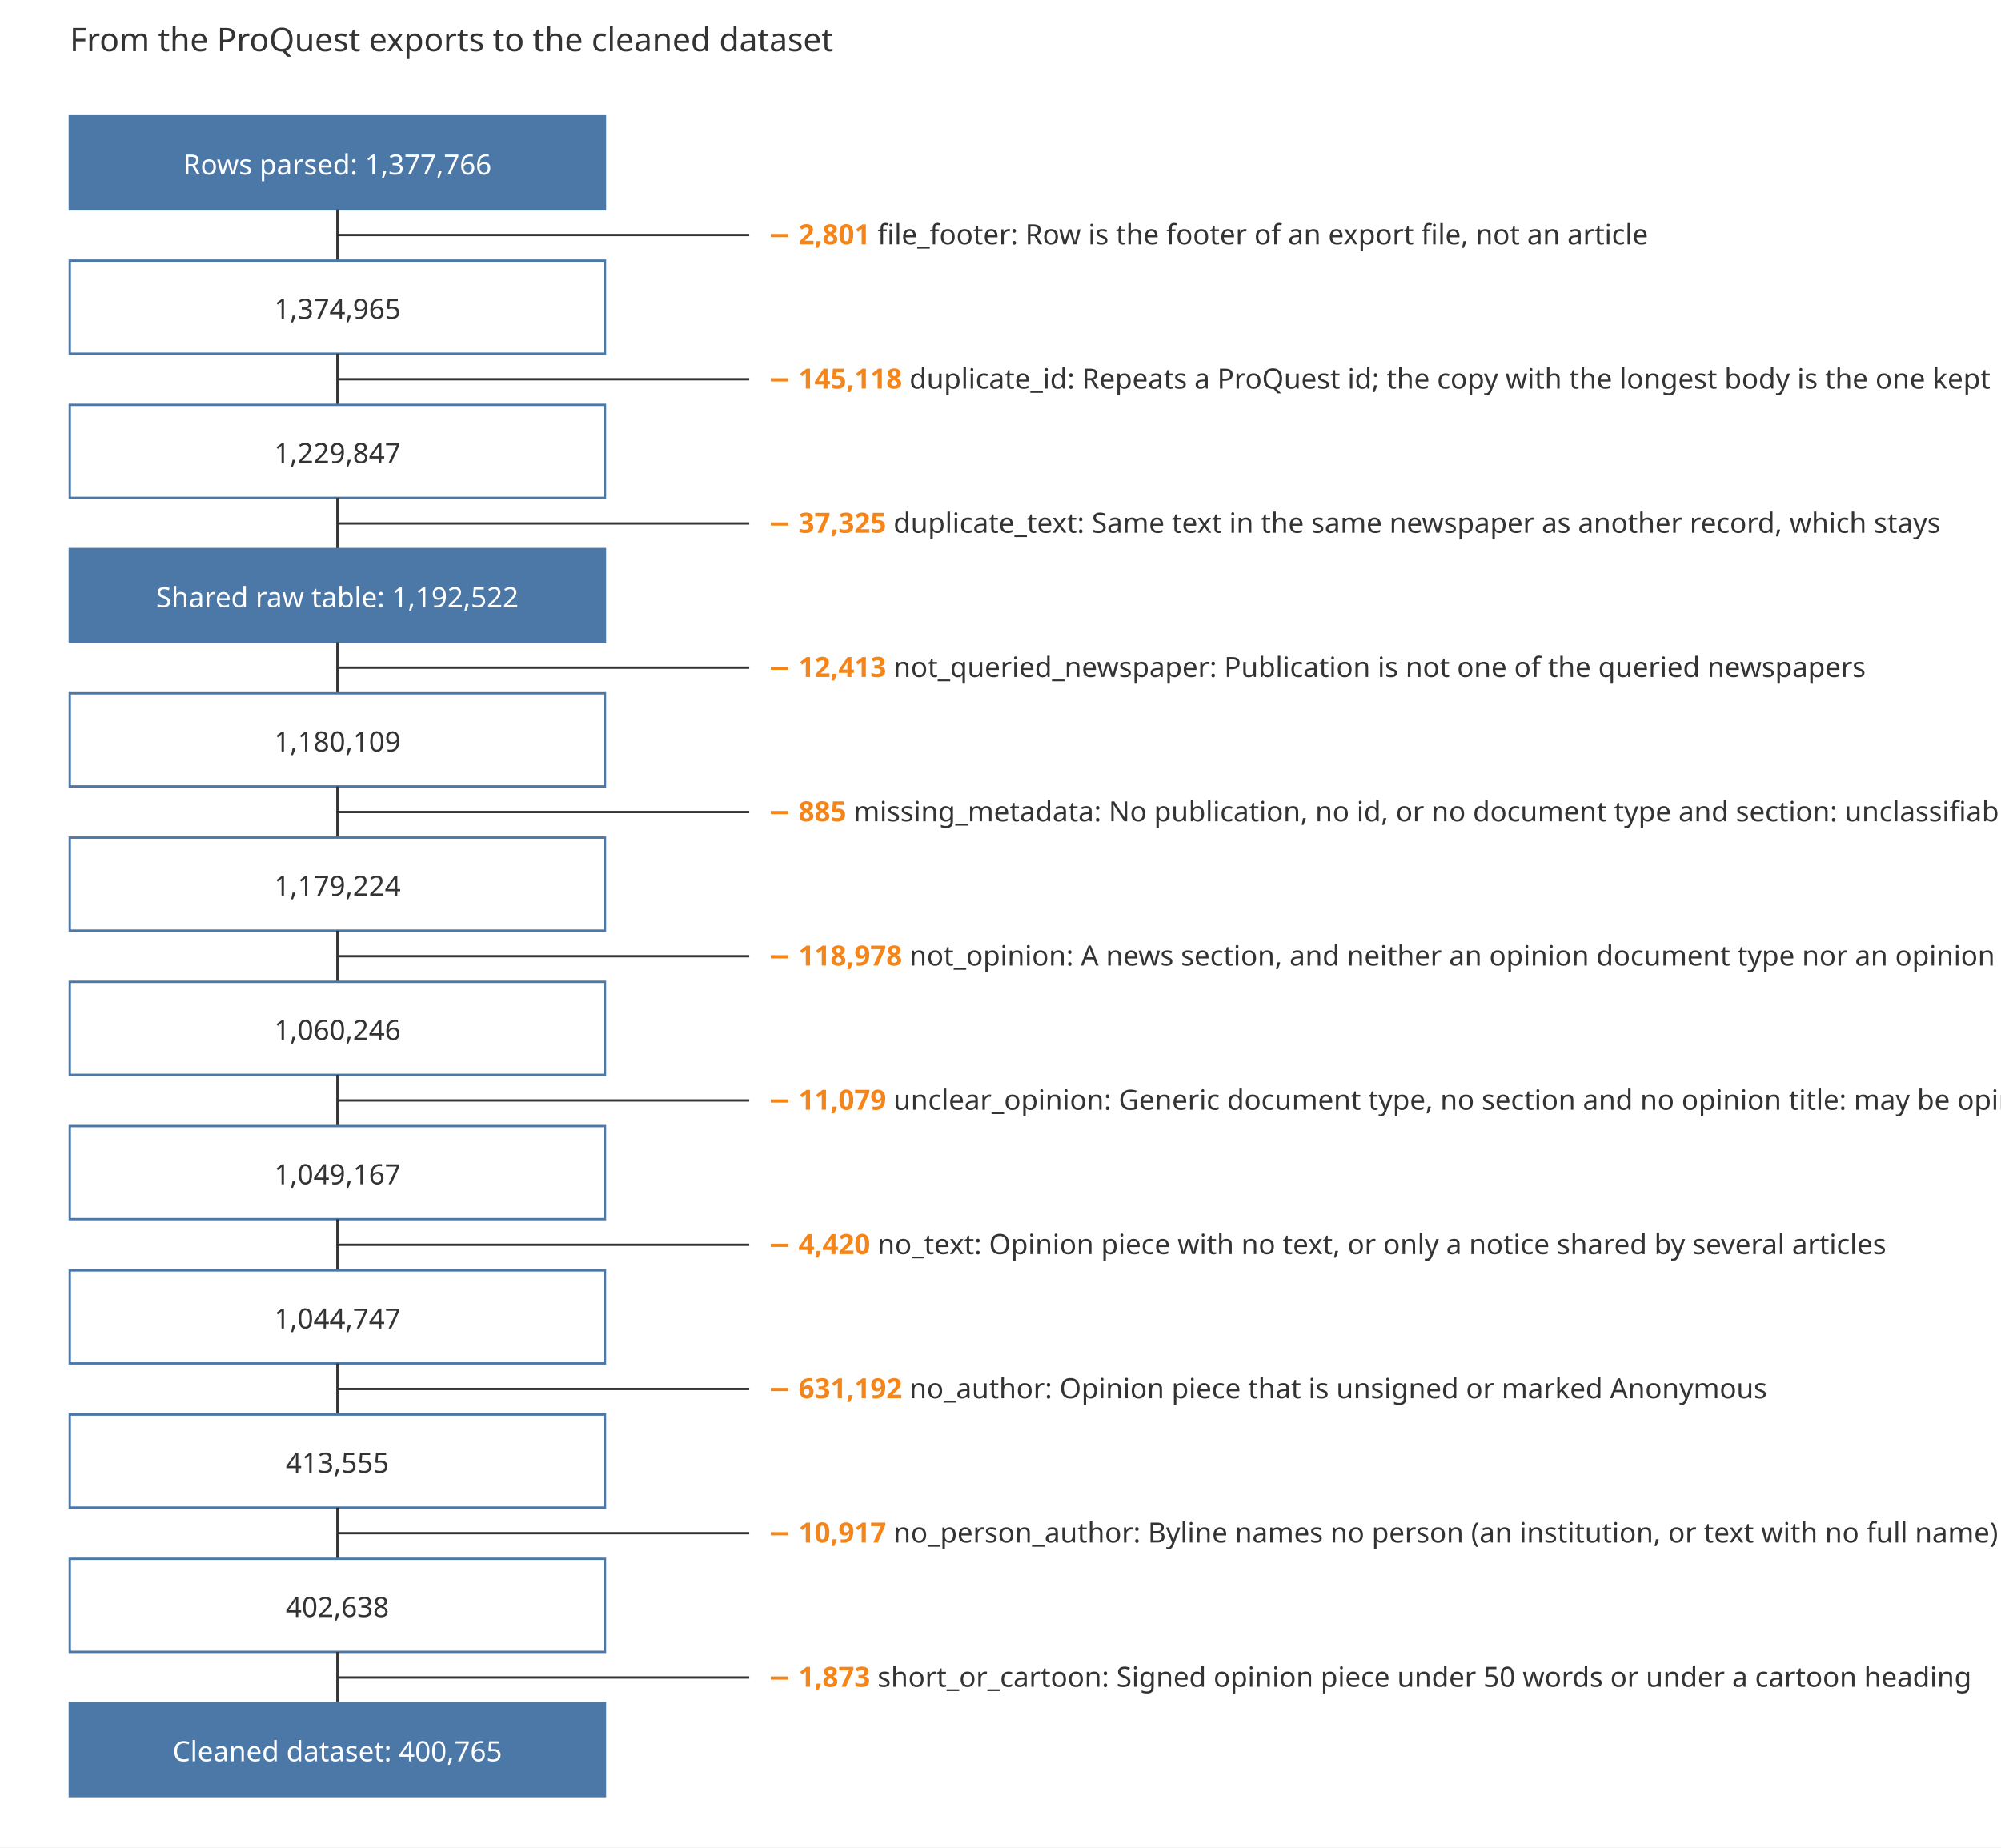
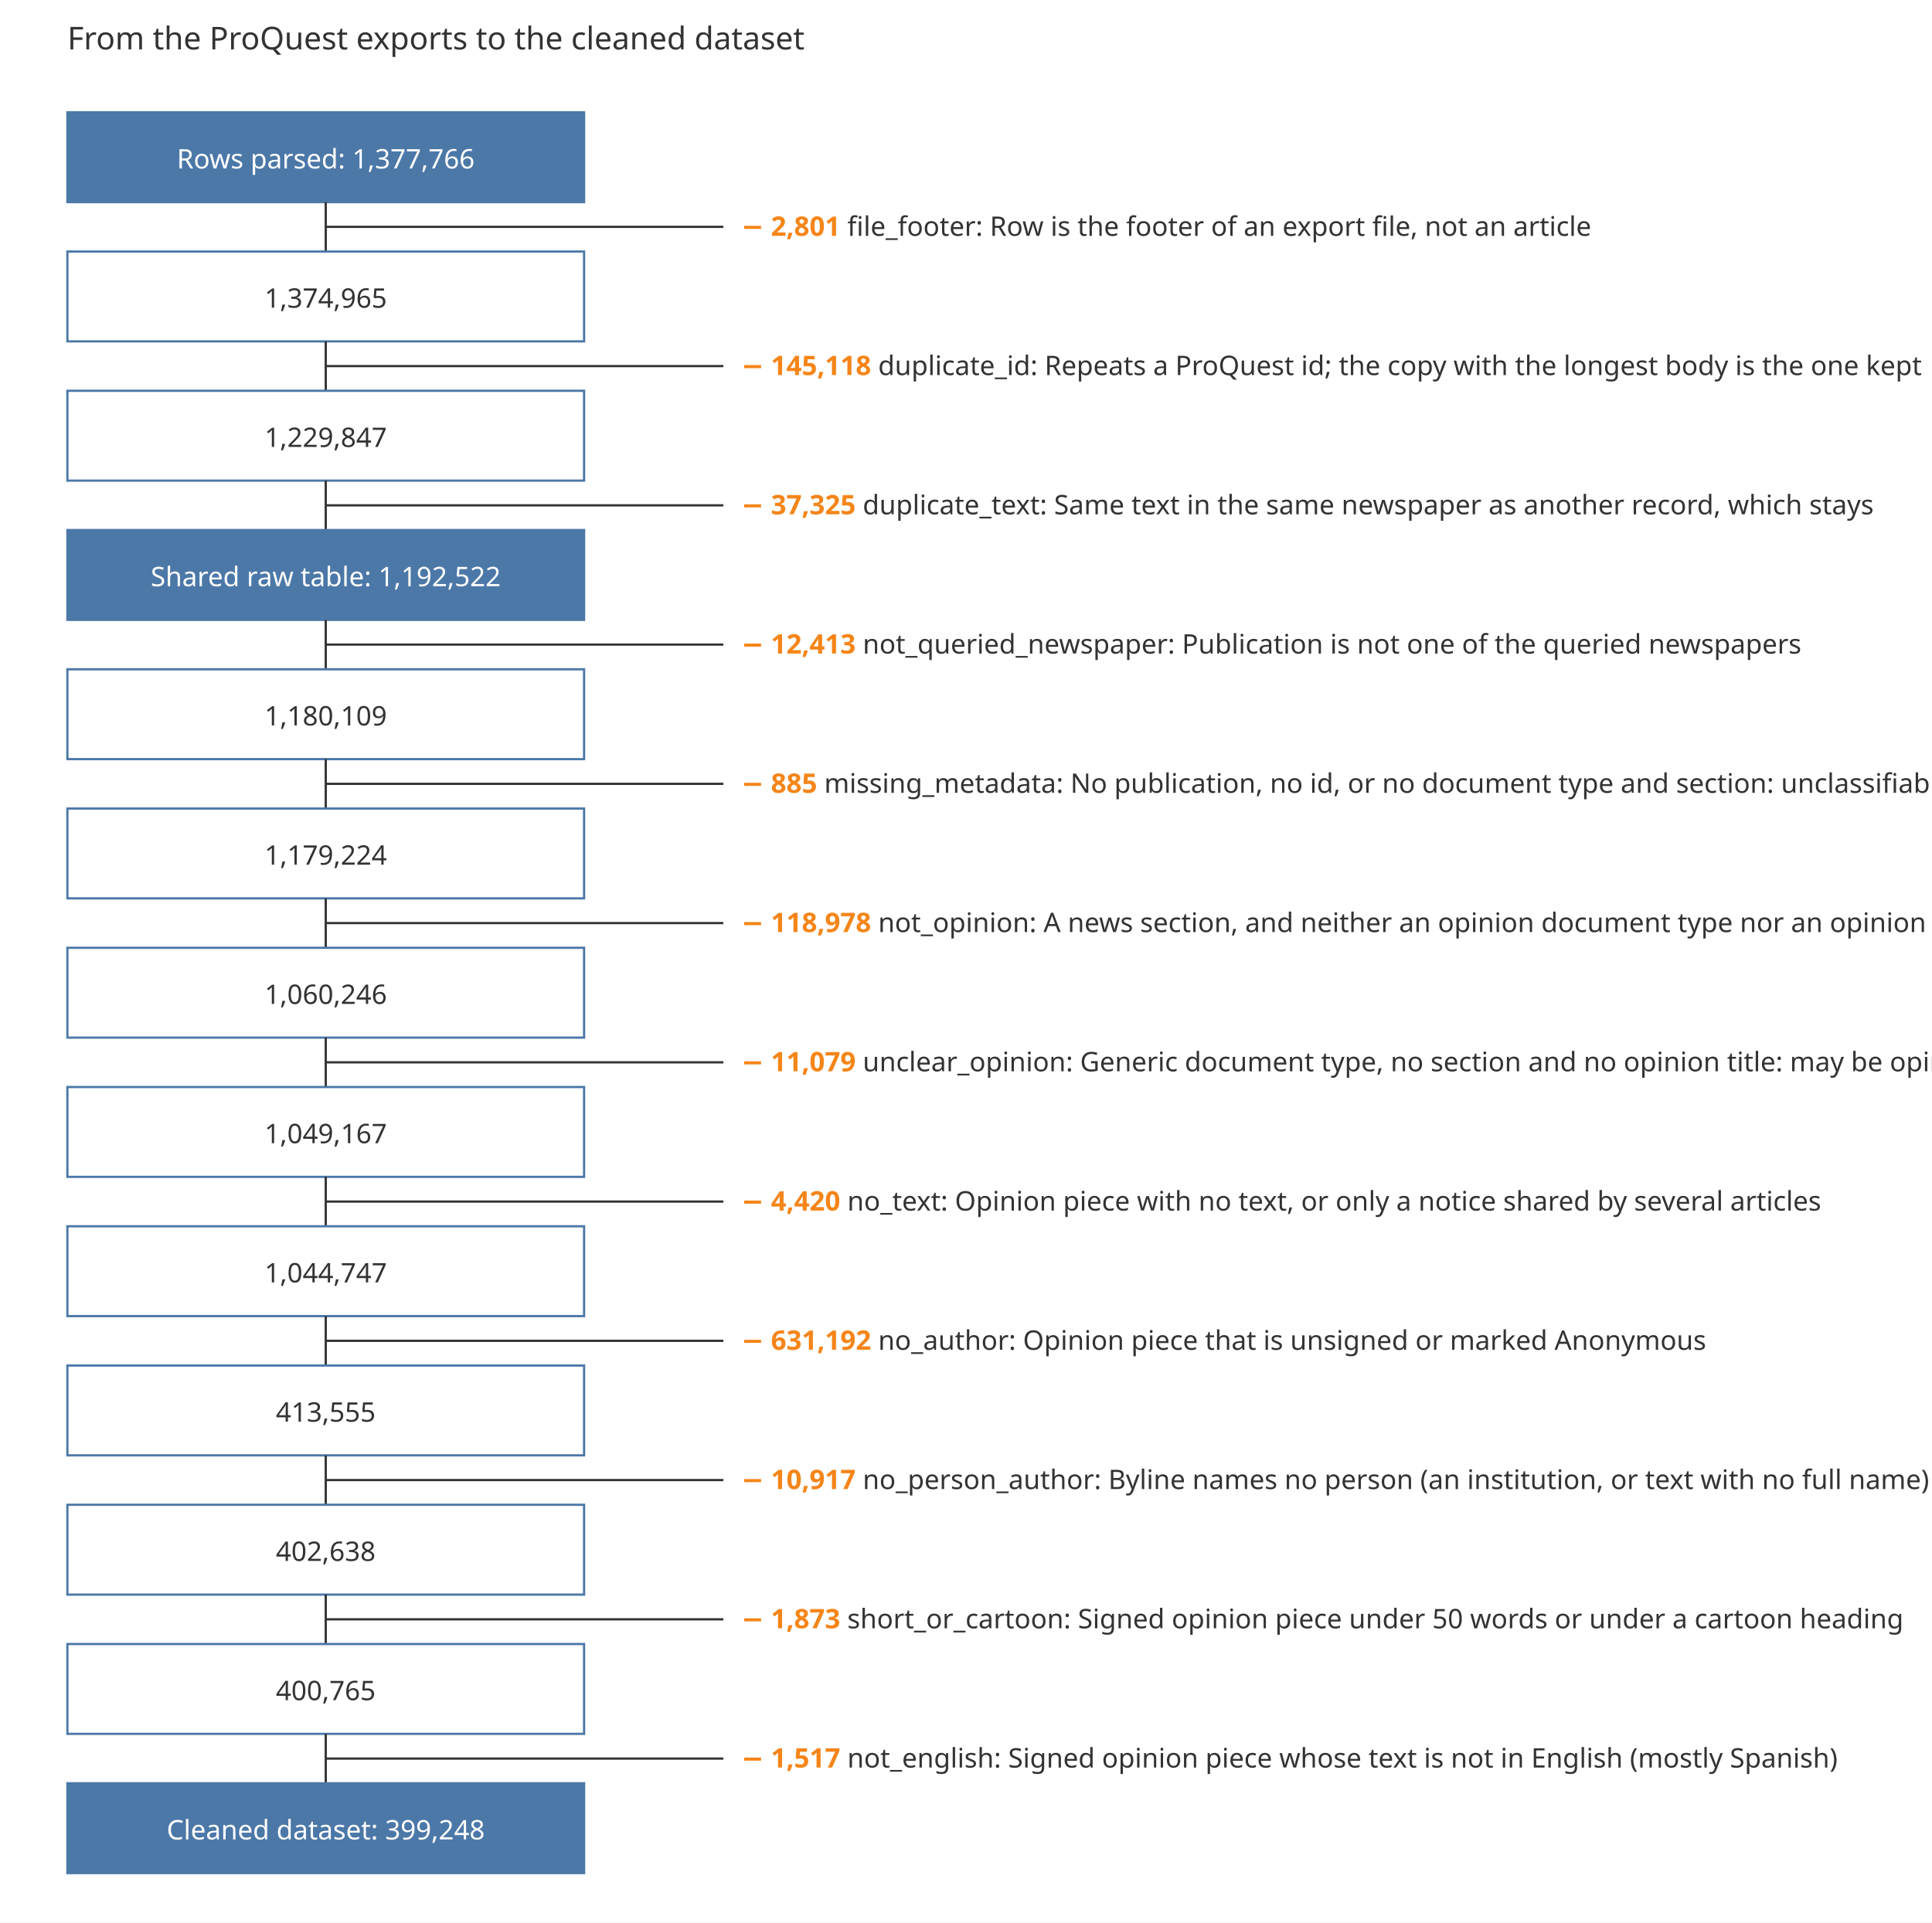
- <svg xmlns="http://www.w3.org/2000/svg" viewBox="0 0 860 794" font-family="sans-serif" font-size="12" fill="#333333">
-   <rect width="860" height="794" fill="#ffffff" />
+ <svg xmlns="http://www.w3.org/2000/svg" viewBox="0 0 860 856" font-family="sans-serif" font-size="12" fill="#333333">
+   <rect width="860" height="856" fill="#ffffff" />
  <text x="30" y="22" font-size="14">From the ProQuest exports to the cleaned dataset</text>
  <rect class="remaining" x="30" y="50" width="230" height="40" fill="#4c78a8" stroke="#4c78a8" />
  <text x="145.0" y="75" text-anchor="middle" fill="#ffffff">Rows parsed: 1,377,766</text>
  <line x1="145.0" x2="145.0" y1="90" y2="112" stroke="#333333" />
  <line x1="145.0" x2="322" y1="101" y2="101" stroke="#333333" />
  <text class="removed" x="330" y="105">
    <tspan fill="#f58518" font-weight="bold">− 2,801</tspan>  file_footer: Row is the footer of an export file, not an article</text>
  <rect class="remaining" x="30" y="112" width="230" height="40" fill="#ffffff" stroke="#4c78a8" />
  <text x="145.0" y="137" text-anchor="middle" fill="#333333">1,374,965</text>
  <line x1="145.0" x2="145.0" y1="152" y2="174" stroke="#333333" />
  <line x1="145.0" x2="322" y1="163" y2="163" stroke="#333333" />
  <text class="removed" x="330" y="167">
    <tspan fill="#f58518" font-weight="bold">− 145,118</tspan>  duplicate_id: Repeats a ProQuest id; the copy with the longest body is the one kept</text>
  <rect class="remaining" x="30" y="174" width="230" height="40" fill="#ffffff" stroke="#4c78a8" />
  <text x="145.0" y="199" text-anchor="middle" fill="#333333">1,229,847</text>
  <line x1="145.0" x2="145.0" y1="214" y2="236" stroke="#333333" />
  <line x1="145.0" x2="322" y1="225" y2="225" stroke="#333333" />
  <text class="removed" x="330" y="229">
    <tspan fill="#f58518" font-weight="bold">− 37,325</tspan>  duplicate_text: Same text in the same newspaper as another record, which stays</text>
  <rect class="remaining" x="30" y="236" width="230" height="40" fill="#4c78a8" stroke="#4c78a8" />
  <text x="145.0" y="261" text-anchor="middle" fill="#ffffff">Shared raw table: 1,192,522</text>
  <line x1="145.0" x2="145.0" y1="276" y2="298" stroke="#333333" />
  <line x1="145.0" x2="322" y1="287" y2="287" stroke="#333333" />
  <text class="removed" x="330" y="291">
    <tspan fill="#f58518" font-weight="bold">− 12,413</tspan>  not_queried_newspaper: Publication is not one of the queried newspapers</text>
  <rect class="remaining" x="30" y="298" width="230" height="40" fill="#ffffff" stroke="#4c78a8" />
  <text x="145.0" y="323" text-anchor="middle" fill="#333333">1,180,109</text>
  <line x1="145.0" x2="145.0" y1="338" y2="360" stroke="#333333" />
  <line x1="145.0" x2="322" y1="349" y2="349" stroke="#333333" />
  <text class="removed" x="330" y="353">
    <tspan fill="#f58518" font-weight="bold">− 885</tspan>  missing_metadata: No publication, no id, or no document type and section: unclassifiable</text>
  <rect class="remaining" x="30" y="360" width="230" height="40" fill="#ffffff" stroke="#4c78a8" />
  <text x="145.0" y="385" text-anchor="middle" fill="#333333">1,179,224</text>
  <line x1="145.0" x2="145.0" y1="400" y2="422" stroke="#333333" />
  <line x1="145.0" x2="322" y1="411" y2="411" stroke="#333333" />
  <text class="removed" x="330" y="415">
    <tspan fill="#f58518" font-weight="bold">− 118,978</tspan>  not_opinion: A news section, and neither an opinion document type nor an opinion title</text>
  <rect class="remaining" x="30" y="422" width="230" height="40" fill="#ffffff" stroke="#4c78a8" />
  <text x="145.0" y="447" text-anchor="middle" fill="#333333">1,060,246</text>
  <line x1="145.0" x2="145.0" y1="462" y2="484" stroke="#333333" />
  <line x1="145.0" x2="322" y1="473" y2="473" stroke="#333333" />
  <text class="removed" x="330" y="477">
    <tspan fill="#f58518" font-weight="bold">− 11,079</tspan>  unclear_opinion: Generic document type, no section and no opinion title: may be opinion</text>
  <rect class="remaining" x="30" y="484" width="230" height="40" fill="#ffffff" stroke="#4c78a8" />
  <text x="145.0" y="509" text-anchor="middle" fill="#333333">1,049,167</text>
  <line x1="145.0" x2="145.0" y1="524" y2="546" stroke="#333333" />
  <line x1="145.0" x2="322" y1="535" y2="535" stroke="#333333" />
  <text class="removed" x="330" y="539">
    <tspan fill="#f58518" font-weight="bold">− 4,420</tspan>  no_text: Opinion piece with no text, or only a notice shared by several articles</text>
  <rect class="remaining" x="30" y="546" width="230" height="40" fill="#ffffff" stroke="#4c78a8" />
  <text x="145.0" y="571" text-anchor="middle" fill="#333333">1,044,747</text>
  <line x1="145.0" x2="145.0" y1="586" y2="608" stroke="#333333" />
  <line x1="145.0" x2="322" y1="597" y2="597" stroke="#333333" />
  <text class="removed" x="330" y="601">
    <tspan fill="#f58518" font-weight="bold">− 631,192</tspan>  no_author: Opinion piece that is unsigned or marked Anonymous</text>
  <rect class="remaining" x="30" y="608" width="230" height="40" fill="#ffffff" stroke="#4c78a8" />
  <text x="145.0" y="633" text-anchor="middle" fill="#333333">413,555</text>
  <line x1="145.0" x2="145.0" y1="648" y2="670" stroke="#333333" />
  <line x1="145.0" x2="322" y1="659" y2="659" stroke="#333333" />
  <text class="removed" x="330" y="663">
    <tspan fill="#f58518" font-weight="bold">− 10,917</tspan>  no_person_author: Byline names no person (an institution, or text with no full name)</text>
  <rect class="remaining" x="30" y="670" width="230" height="40" fill="#ffffff" stroke="#4c78a8" />
  <text x="145.0" y="695" text-anchor="middle" fill="#333333">402,638</text>
  <line x1="145.0" x2="145.0" y1="710" y2="732" stroke="#333333" />
  <line x1="145.0" x2="322" y1="721" y2="721" stroke="#333333" />
  <text class="removed" x="330" y="725">
    <tspan fill="#f58518" font-weight="bold">− 1,873</tspan>  short_or_cartoon: Signed opinion piece under 50 words or under a cartoon heading</text>
-   <rect class="remaining" x="30" y="732" width="230" height="40" fill="#4c78a8" stroke="#4c78a8" />
-   <text x="145.0" y="757" text-anchor="middle" fill="#ffffff">Cleaned dataset: 400,765</text>
+   <rect class="remaining" x="30" y="732" width="230" height="40" fill="#ffffff" stroke="#4c78a8" />
+   <text x="145.0" y="757" text-anchor="middle" fill="#333333">400,765</text>
+   <line x1="145.0" x2="145.0" y1="772" y2="794" stroke="#333333" />
+   <line x1="145.0" x2="322" y1="783" y2="783" stroke="#333333" />
+   <text class="removed" x="330" y="787">
+     <tspan fill="#f58518" font-weight="bold">− 1,517</tspan>  not_english: Signed opinion piece whose text is not in English (mostly Spanish)</text>
+   <rect class="remaining" x="30" y="794" width="230" height="40" fill="#4c78a8" stroke="#4c78a8" />
+   <text x="145.0" y="819" text-anchor="middle" fill="#ffffff">Cleaned dataset: 399,248</text>
</svg>
